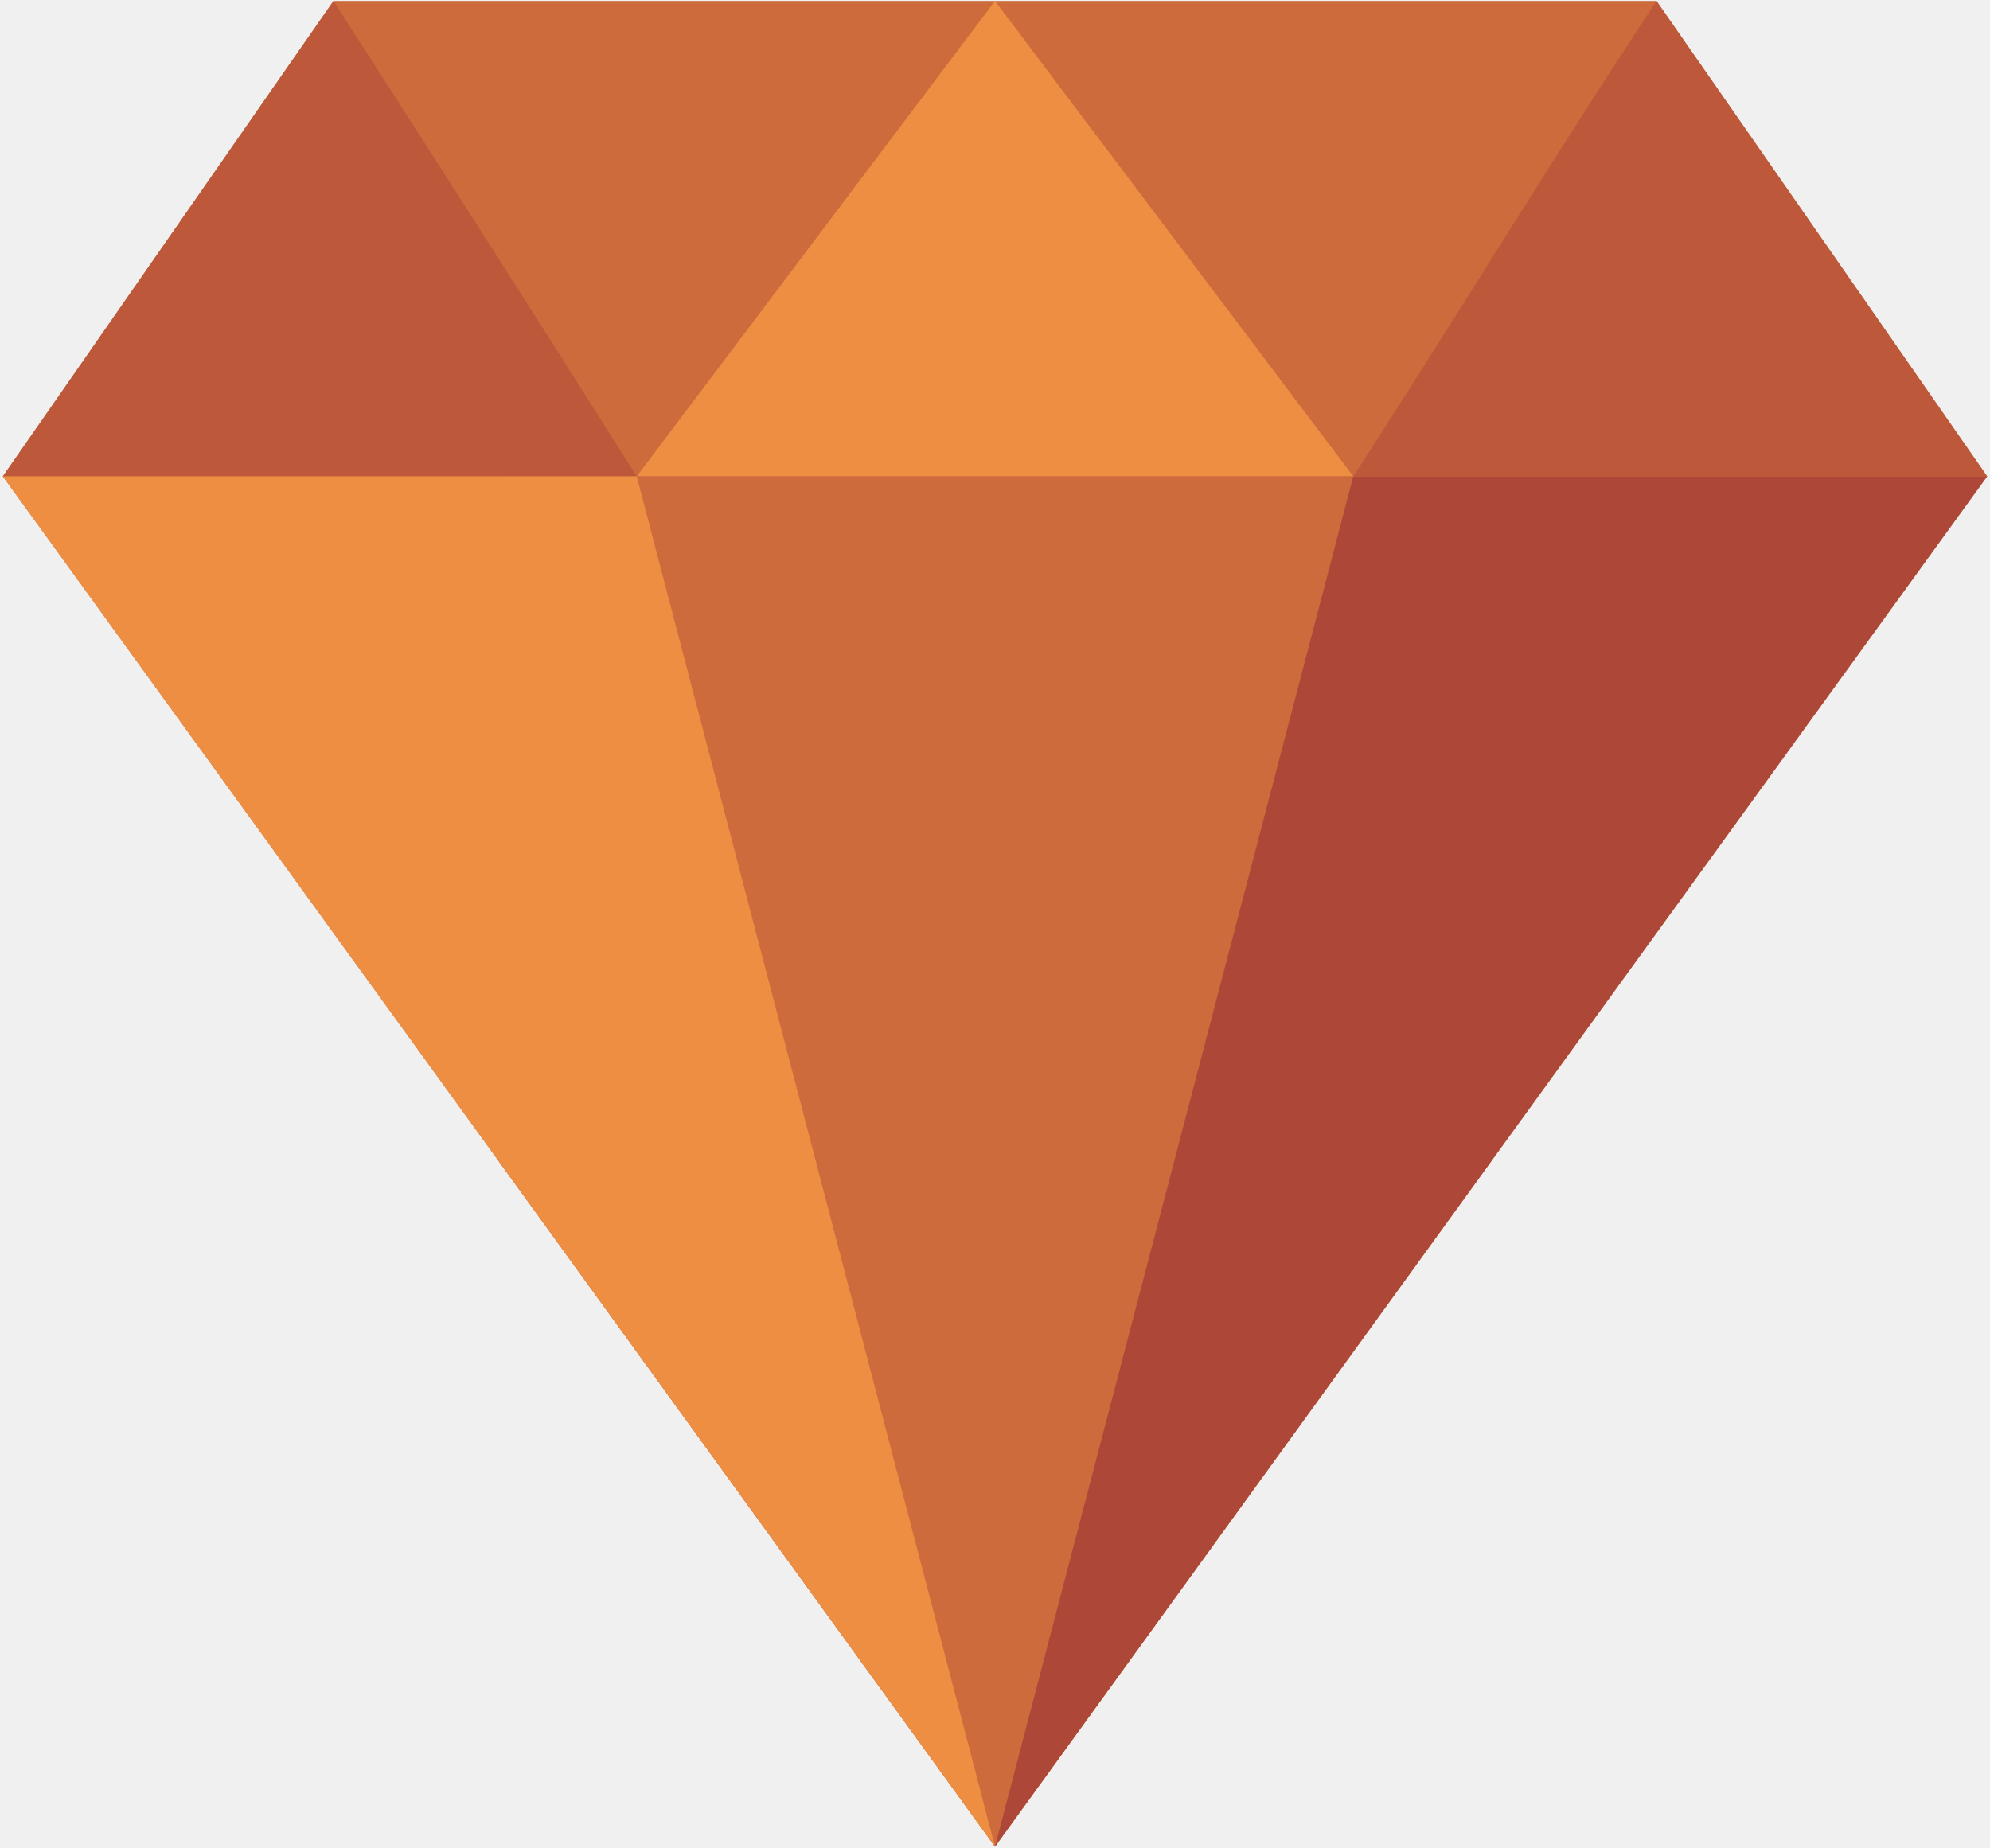
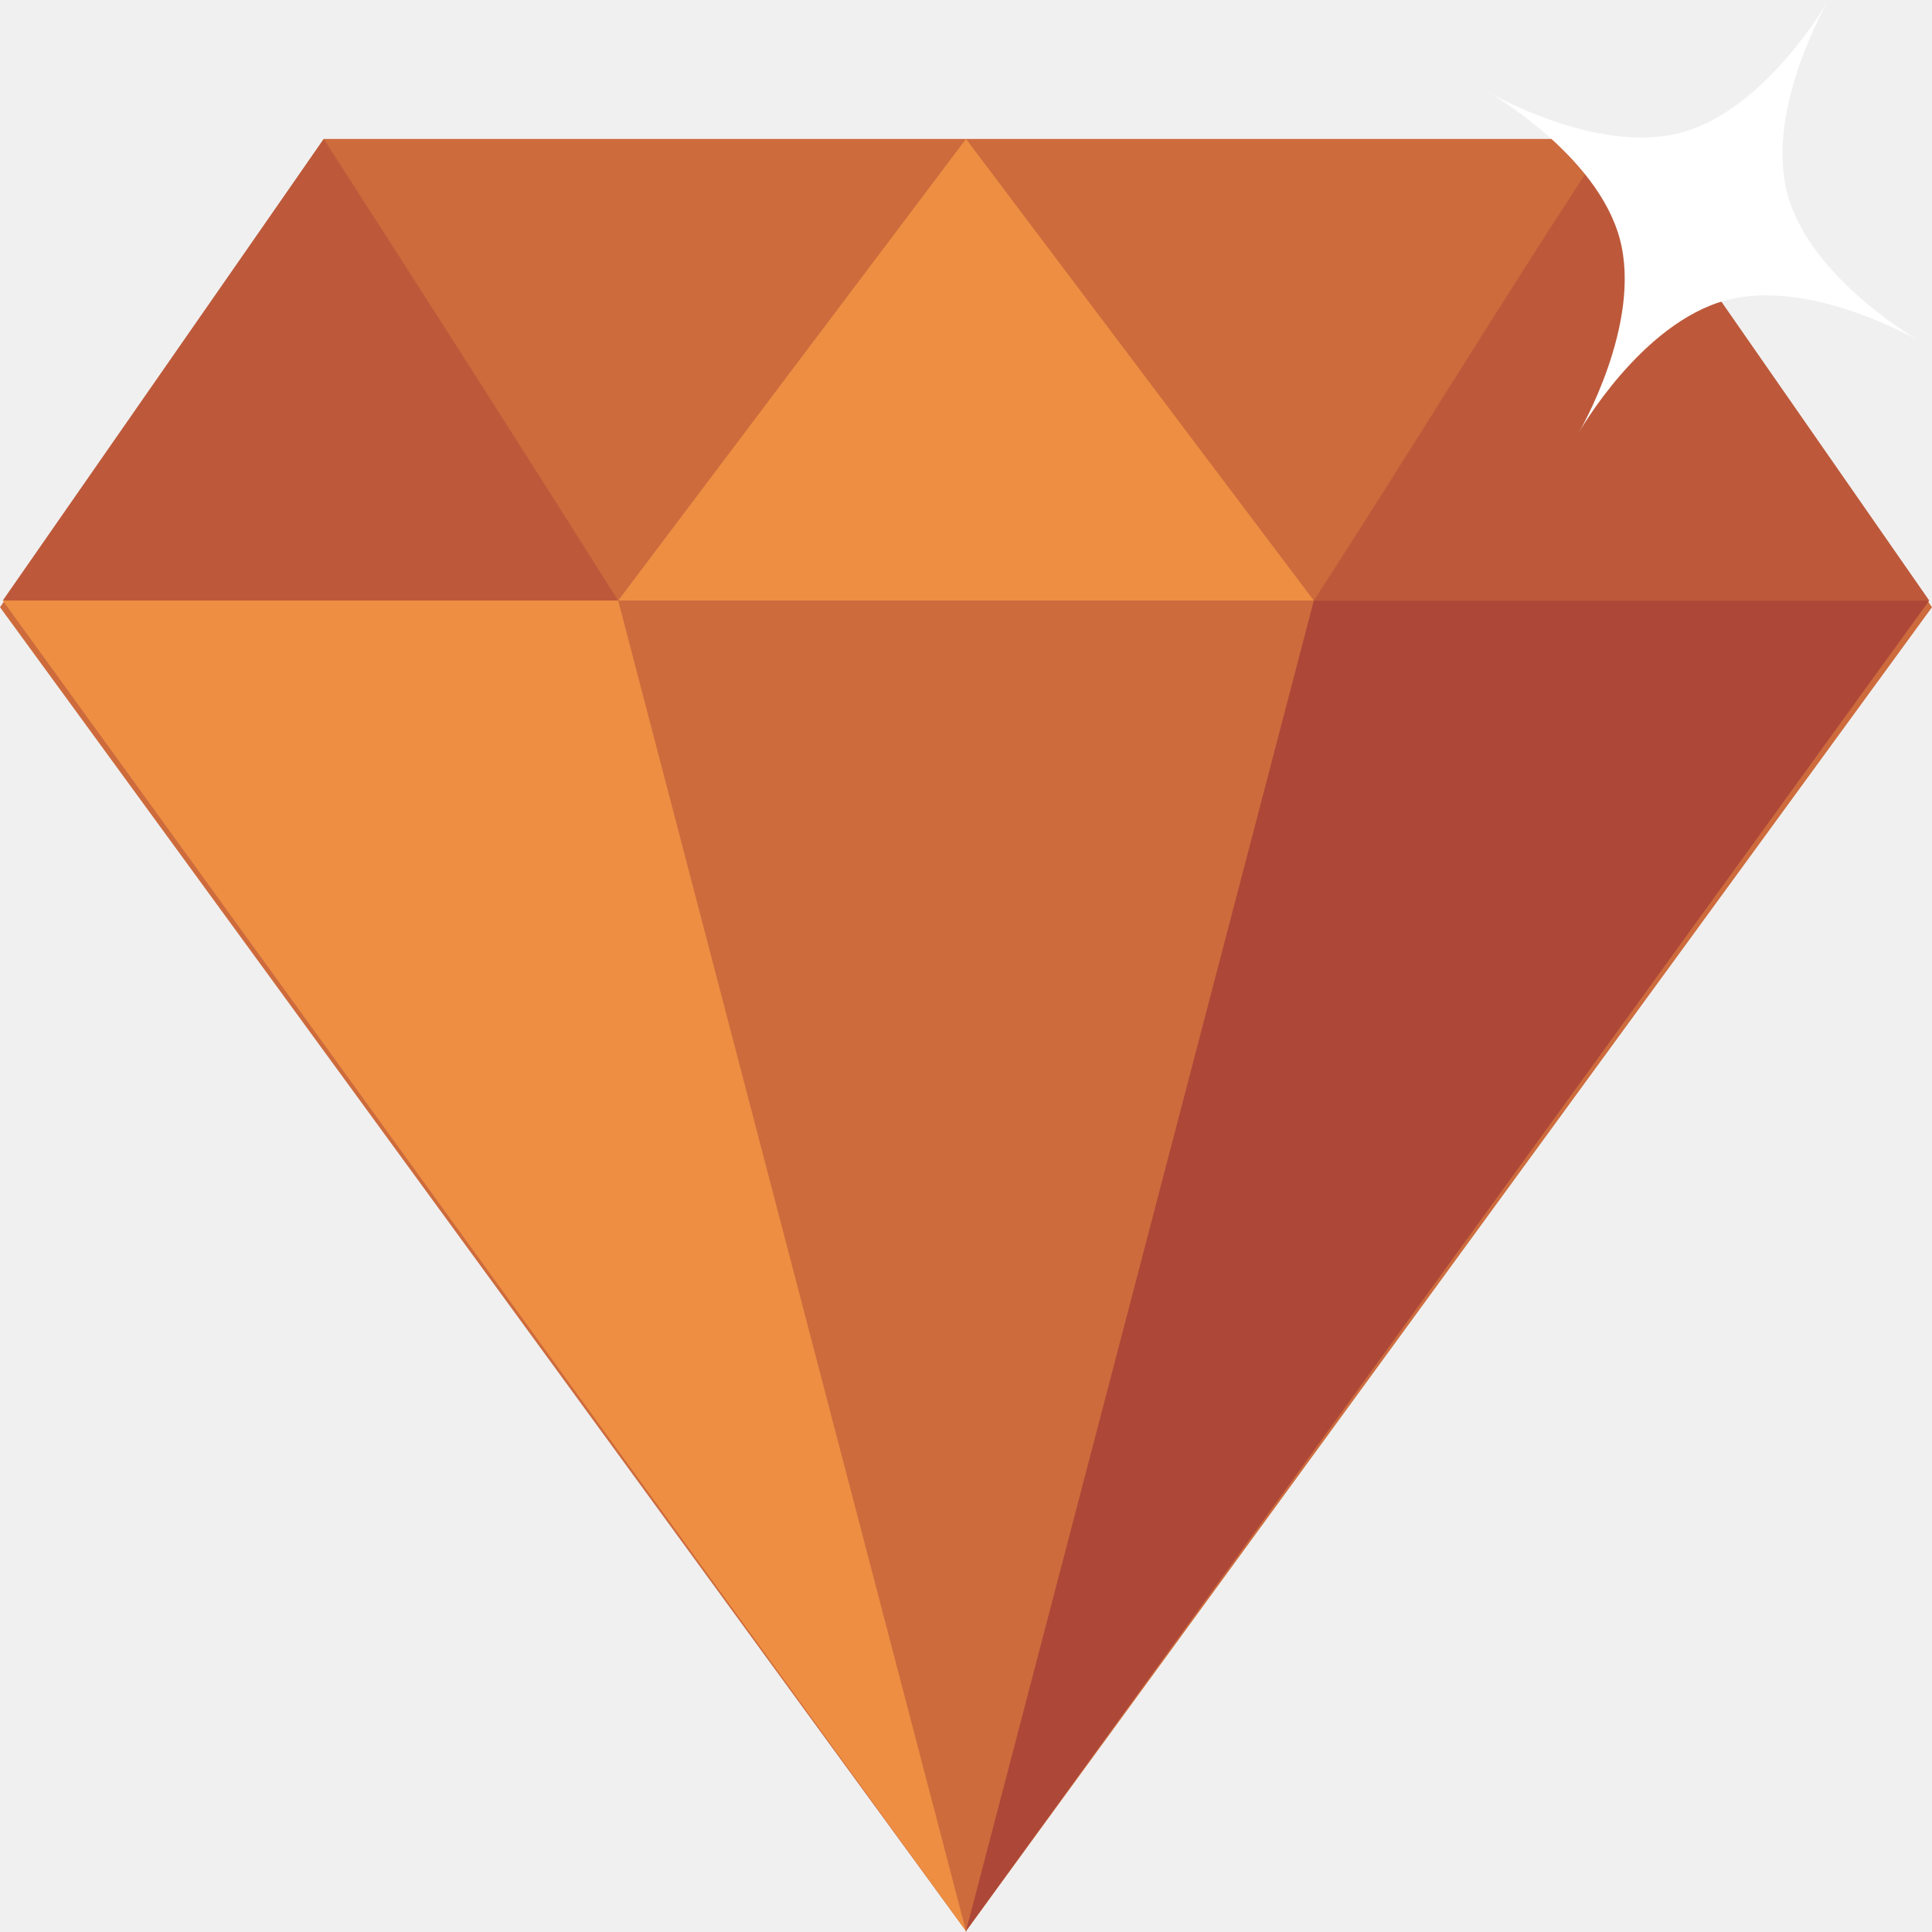
- <svg xmlns="http://www.w3.org/2000/svg" width="70px" height="65px" viewBox="0 0 70 65" version="1.1">
+ <svg xmlns="http://www.w3.org/2000/svg" width="70px" height="70px" viewBox="0 0 70 70" version="1.1">
  <defs />
  <g id="Page-1" stroke="none" stroke-width="1" fill="none" fill-rule="evenodd">
-     <g id="ruby">
-       <path d="M58.266,0.034 L69.9,16.759 C58.266,32.827 46.634,48.897 35,64.966 C23.367,48.897 11.734,32.827 0.1,16.759 L11.734,0.034 L58.266,0.034 Z" id="Shape" fill="#CD6B3D" />
-       <path d="M35,0.034 C39.2,5.61 43.403,11.183 47.602,16.759 L22.398,16.759 C26.586,11.2 30.775,5.641 34.964,0.082 L35,0.034 Z" id="Shape" fill="#ED8E42" />
-       <path d="M11.73,0.034 C15.473,5.85 18.839,11.121 22.398,16.759 L0.1,16.759 C3.766,11.488 7.431,6.217 11.097,0.945 L11.73,0.034 Z" id="Shape" fill="#BD593A" />
-       <path d="M52.45,40.862 L35,64.966 L17.55,40.862 L17.55,16.759 L52.45,16.759 L52.45,40.862 Z" id="Shape" fill="#CD6B3D" />
-       <path d="M35,64.966 C23.367,48.897 11.734,32.827 0.1,16.759 L22.398,16.759 C26.598,32.828 30.799,48.897 35,64.966 Z" id="Shape" fill="#ED8E42" />
-       <path d="M35,64.966 C39.202,48.897 43.399,32.827 47.602,16.759 L69.9,16.759 C58.266,32.827 46.634,48.897 35,64.966 Z" id="Shape" fill="#AD4838" />
-       <path d="M58.27,0.034 C54.431,5.85 51.257,11.121 47.602,16.759 L69.9,16.759 C66.234,11.488 62.569,6.217 58.903,0.945 L58.27,0.034 Z" id="Shape" fill="#BD593A" />
+     <g transform="translate(0, 5)" id="ruby">
+       <g>
+         <path d="M70,17 L35,64.966 L-1.65700696e-09,17 L11.734,0.034 L58.266,0.034 L70,17 Z" id="Shape" fill="#CD6B3D" />
+         <path d="M35,0.034 C39.2,5.61 43.403,11.183 47.602,16.759 L22.398,16.759 C26.586,11.2 30.775,5.641 34.964,0.082 L35,0.034 L35,0.034 Z" id="Shape" fill="#ED8E42" />
+         <path d="M11.73,0.034 C15.473,5.85 18.839,11.121 22.398,16.759 L0.1,16.759 C3.766,11.488 7.431,6.217 11.097,0.945 L11.73,0.034 L11.73,0.034 Z" id="Shape" fill="#BD593A" />
+         <path d="M35,65 L17.55,16.759 L52.45,16.759 L35,65 Z" id="Shape" fill="#CD6B3D" />
+         <path d="M35,64.966 L0.1,16.759 L22.398,16.759 L35,64.966 Z" id="Shape" fill="#ED8E42" />
+         <path d="M35,64.966 L47.602,16.759 L69.9,16.759 L35,64.966 Z" id="Shape" fill="#AD4838" />
+         <path d="M58.27,0.034 C54.431,5.85 51.257,11.121 47.602,16.759 L69.9,16.759 C66.234,11.488 62.569,6.217 58.903,0.945 L58.27,0.034 L58.27,0.034 Z" id="Shape" fill="#BD593A" />
+       </g>
    </g>
+     <path d="M61.725,10.986 C58.526,10.986 55.327,14.24 55.327,14.24 C55.327,14.24 58.581,11.041 58.581,7.842 C58.581,4.642 55.327,1.443 55.327,1.443 C55.327,1.443 58.526,4.697 61.725,4.697 C64.925,4.697 68.124,1.443 68.124,1.443 C68.124,1.443 64.869,4.642 64.869,7.842 C64.869,11.041 68.124,14.24 68.124,14.24 C68.124,14.24 64.925,10.986 61.725,10.986 Z" id="Star-1" fill="#FFFFFF" transform="translate(61.72548, 7.841506) rotate(-15) translate(-61.72548, -7.841506) " />
  </g>
</svg>
